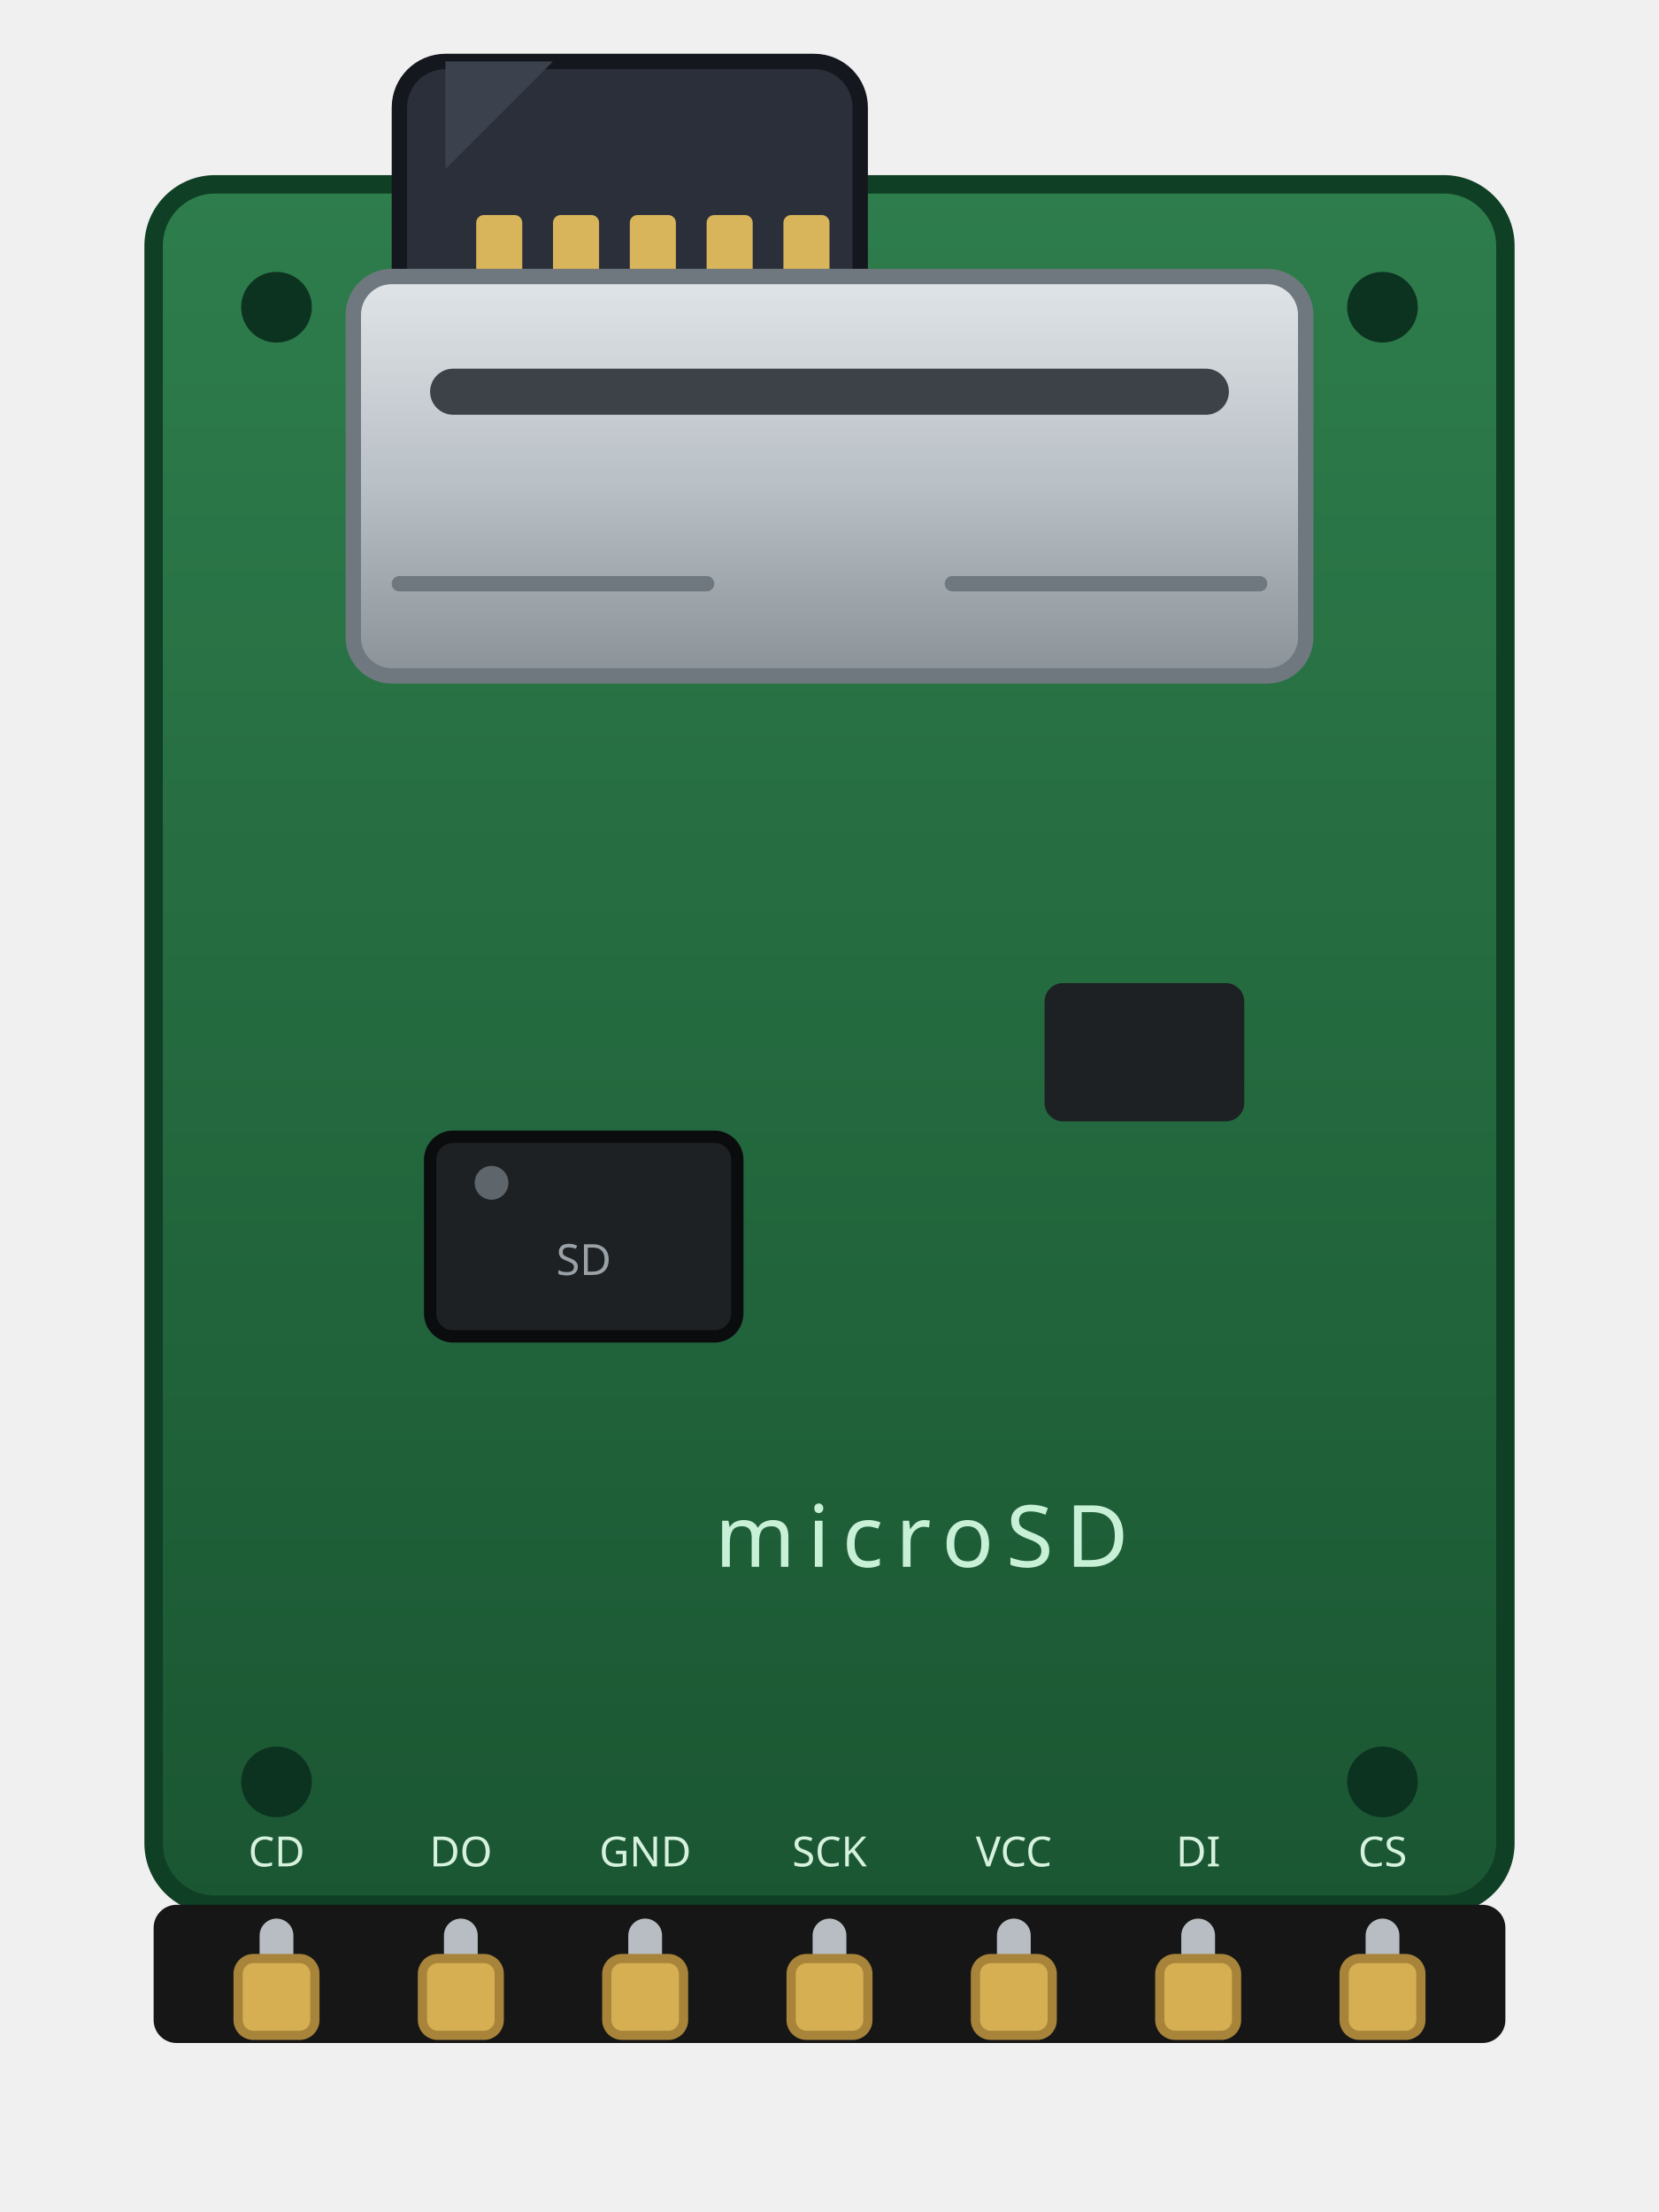
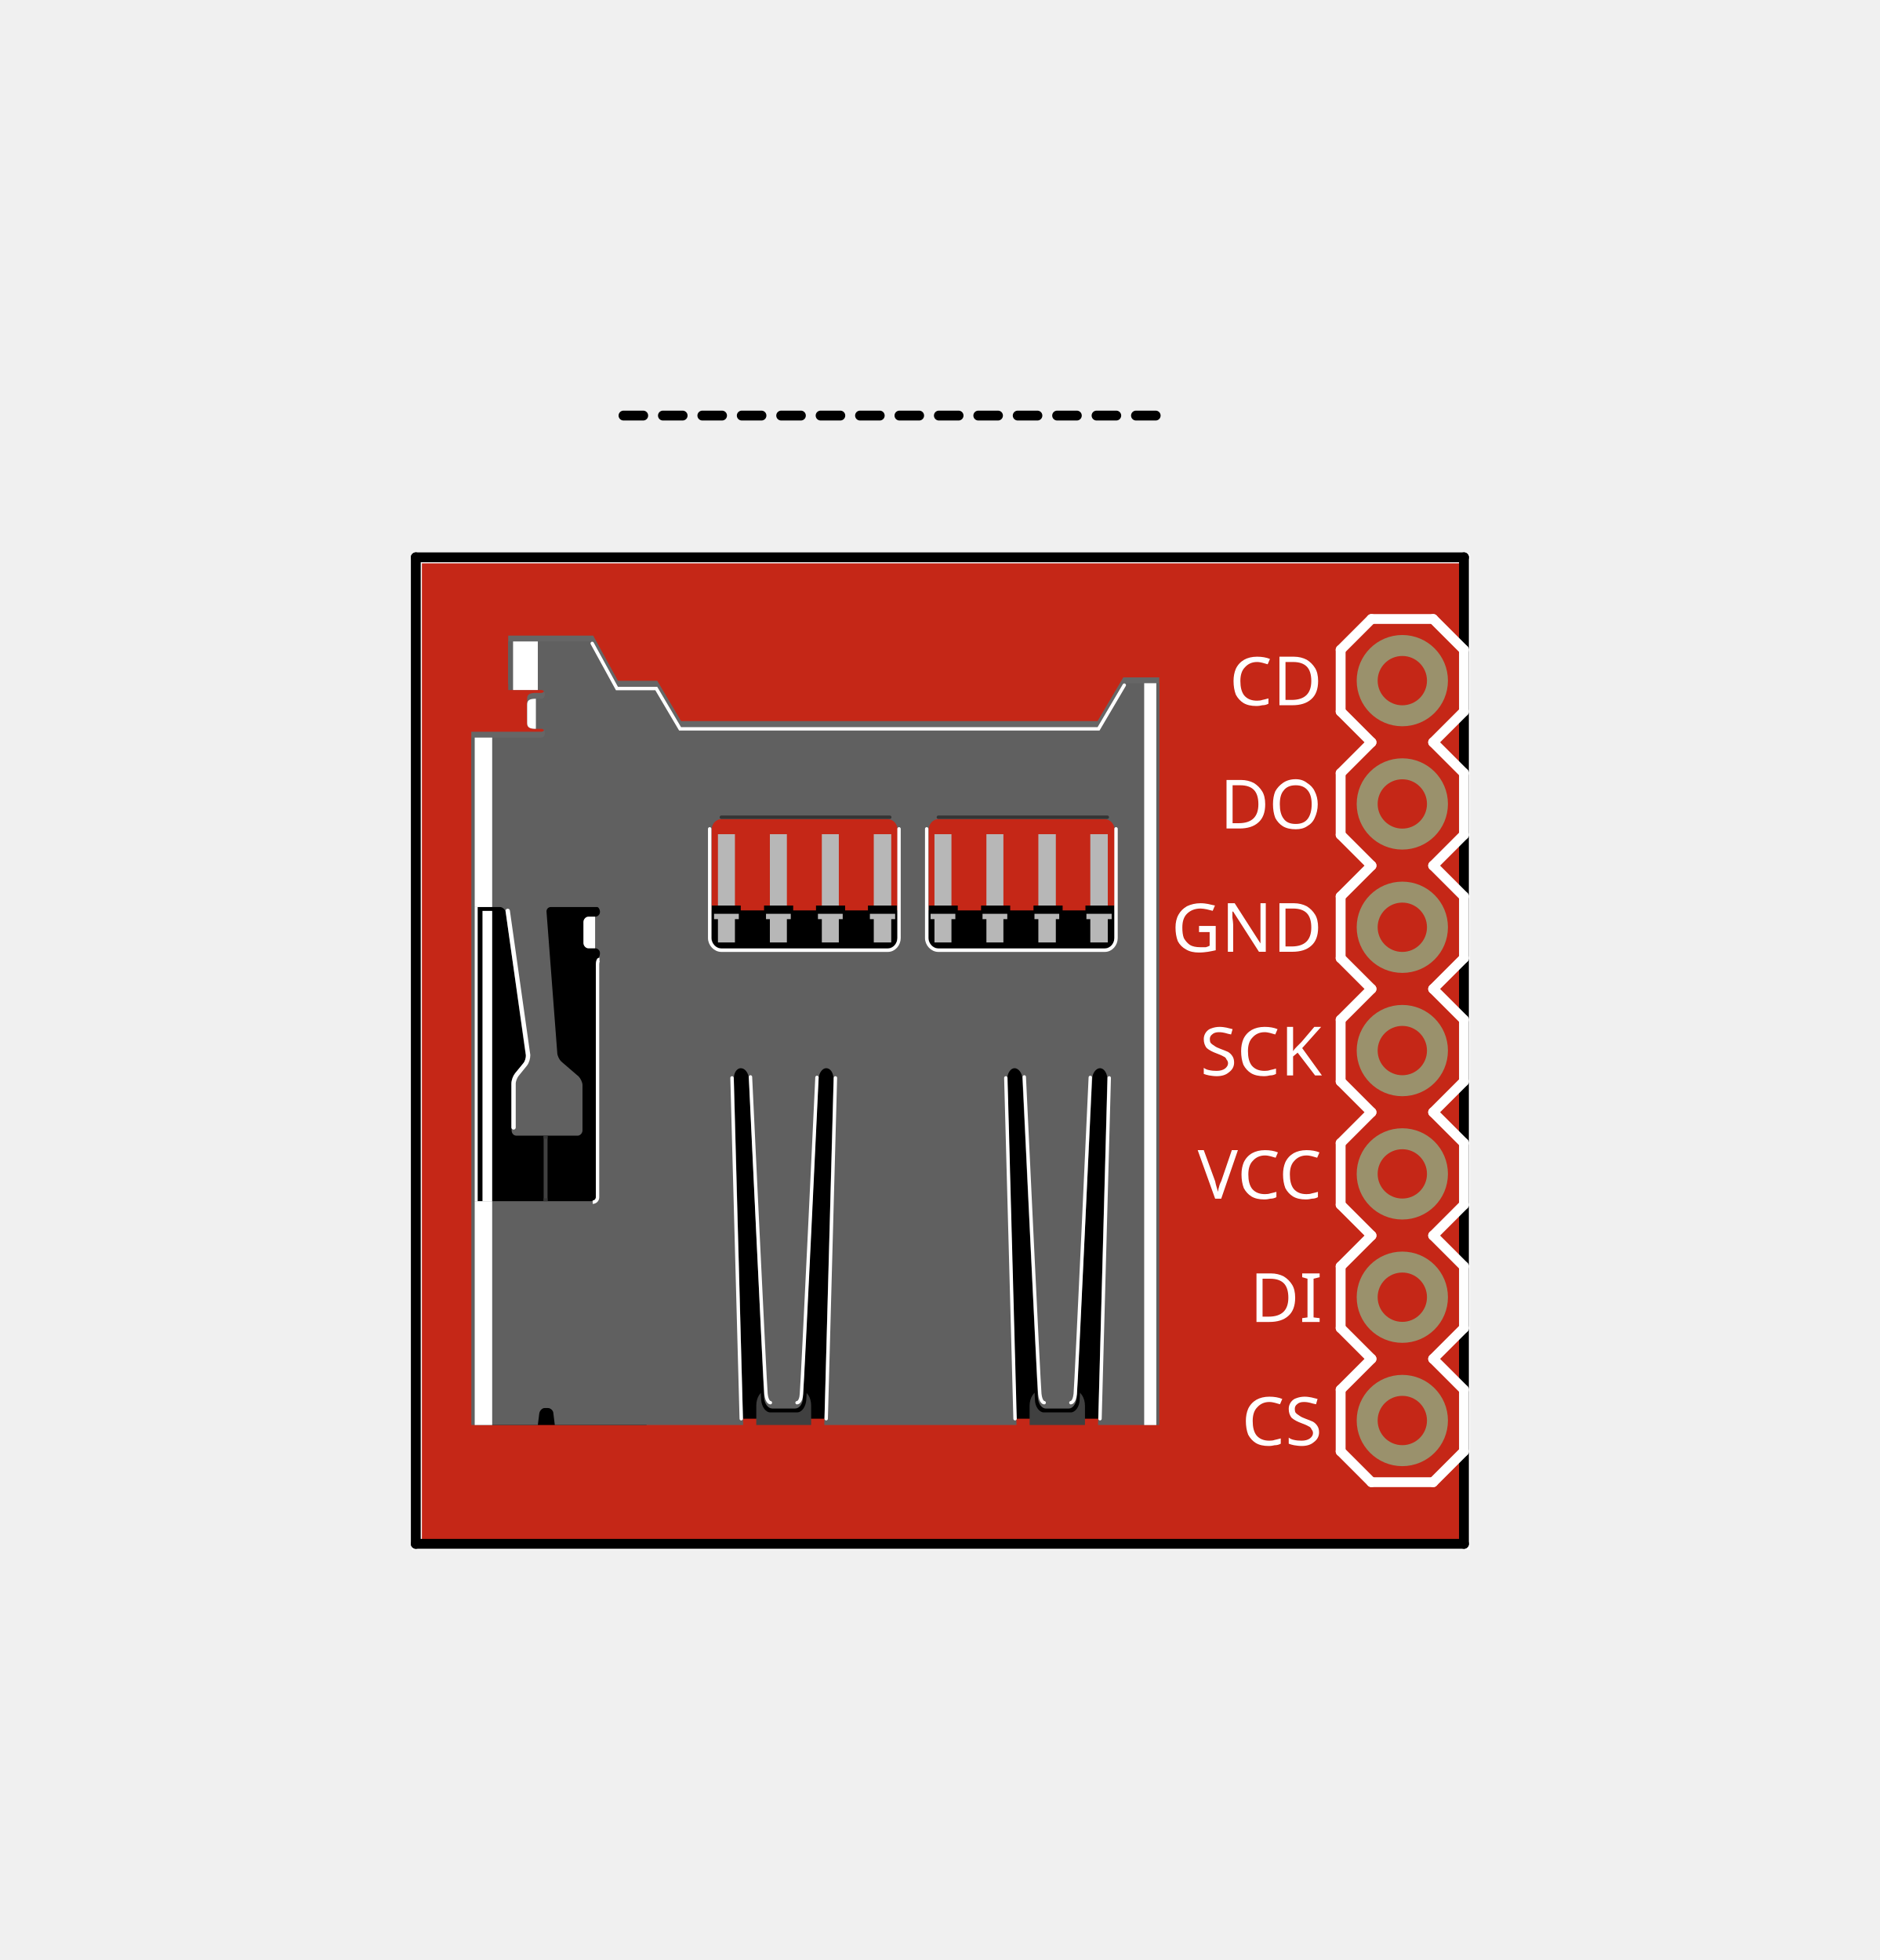
- <svg xmlns="http://www.w3.org/2000/svg" viewBox="-54 -72 108 144">
-   <defs>
-     <linearGradient id="pcb" x1="0" y1="-60" x2="0" y2="52" gradientUnits="userSpaceOnUse">
-       <stop offset="0" stop-color="#2e7d4c" />
-       <stop offset="1" stop-color="#1a5632" />
-     </linearGradient>
-     <linearGradient id="holder" x1="0" y1="-56" x2="0" y2="-28" gradientUnits="userSpaceOnUse">
-       <stop offset="0" stop-color="#e6eaed" />
-       <stop offset="0.55" stop-color="#b9c0c6" />
-       <stop offset="1" stop-color="#8a9298" />
-     </linearGradient>
-   </defs>
-   <g stroke-linecap="round">
-     <rect x="-44" y="-60" width="88" height="112" rx="4" fill="url(#pcb)" stroke="#0f3f24" stroke-width="1.2" />
-     <circle cx="-36" cy="-52" r="2.3" fill="#0c3220" />
-     <circle cx="36" cy="-52" r="2.3" fill="#0c3220" />
-     <circle cx="-36" cy="44" r="2.3" fill="#0c3220" />
-     <circle cx="36" cy="44" r="2.3" fill="#0c3220" />
-     <path d="M-25 -68 h24 a3 3 0 0 1 3 3 v20 h-30 v-20 a3 3 0 0 1 3 -3 z" fill="#2a2f3a" stroke="#14171d" stroke-width="1" />
-     <path d="M-25 -68 h7 l-7 7 z" fill="#3c424d" />
-     <g fill="#d8b45a">
-       <rect x="-23" y="-58" width="3" height="9" rx="0.5" />
-       <rect x="-18" y="-58" width="3" height="9" rx="0.5" />
-       <rect x="-13" y="-58" width="3" height="9" rx="0.5" />
-       <rect x="-8" y="-58" width="3" height="9" rx="0.5" />
-       <rect x="-3" y="-58" width="3" height="9" rx="0.5" />
+ <svg xmlns="http://www.w3.org/2000/svg" viewBox="-13.72 -14.3 27.44 28.61">
+   <g transform="translate(-7.7223 -8.3037) scale(0.2)">
+     <defs id="defs2940" />
+     <g transform="matrix(0.9524603,0,0,0.9746615,-122.5232,-68.90959)">
+       <g id="breadboard" gorn="0.2.0">
+         <rect id="connector7" style="fill:none" width="6.825" height="6.654" x="201.189" y="143.074" gorn="0.2.0.0" />
+         <rect id="connector6" style="fill:none" width="6.825" height="6.654" x="201.15" y="133.696" gorn="0.2.0.1" />
+         <rect id="connector5" style="fill:none" width="6.825" height="6.654" x="201.189" y="124.443" gorn="0.2.0.2" />
+         <rect id="connector4" style="fill:none" width="6.825" height="6.654" x="201.283" y="115.147" gorn="0.2.0.3" />
+         <rect id="connector3" style="fill:none" width="6.825" height="6.654" x="201.167" y="105.997" gorn="0.2.0.4" />
+         <rect id="connector2" style="fill:none" width="6.825" height="6.654" x="201.157" y="96.656" gorn="0.2.0.5" />
+         <rect id="connector1" style="fill:none" width="6.825" height="6.654" x="201.115" y="87.489" gorn="0.2.0.6" />
+       </g>
    </g>
-     <rect x="-31" y="-54" width="62" height="26" rx="2.5" fill="url(#holder)" stroke="#6f787e" stroke-width="1" />
-     <rect x="-26" y="-48" width="52" height="3" rx="1.5" fill="#3c4247" />
-     <path d="M-28 -34 h20 M8 -34 h20" stroke="#6f787e" stroke-width="1" />
-     <rect x="14" y="-8" width="13" height="9" rx="1.2" fill="#1d2124" />
-     <rect x="-26" y="2" width="20" height="13" rx="1.5" fill="#1d2124" stroke="#0a0c0d" stroke-width="0.8" />
-     <circle cx="-22" cy="5" r="1.1" fill="#5e666b" />
-     <text x="-16" y="11" font-family="ui-sans-serif, system-ui, sans-serif" font-size="2.8" fill="#9aa2a7" text-anchor="middle">SD</text>
-     <text x="6" y="30" font-family="ui-sans-serif, system-ui, sans-serif" font-size="5.6" letter-spacing="0.8" fill="#c8f0d6" text-anchor="middle">microSD</text>
-     <rect x="-44" y="52" width="88" height="9" rx="1.5" fill="#161616" />
-     <g stroke="#b7bdc2" stroke-width="2.2">
-       <line x1="-36" y1="54" x2="-36" y2="58" />
-       <line x1="-24" y1="54" x2="-24" y2="58" />
-       <line x1="-12" y1="54" x2="-12" y2="58" />
-       <line x1="0" y1="54" x2="0" y2="58" />
-       <line x1="12" y1="54" x2="12" y2="58" />
-       <line x1="24" y1="54" x2="24" y2="58" />
-       <line x1="36" y1="54" x2="36" y2="58" />
-     </g>
-     <g fill="#d5af52" stroke="#a8843a" stroke-width="0.6">
-       <rect x="-38.5" y="55.5" width="5" height="5" rx="1" />
-       <rect x="-26.5" y="55.5" width="5" height="5" rx="1" />
-       <rect x="-14.5" y="55.5" width="5" height="5" rx="1" />
-       <rect x="-2.5" y="55.5" width="5" height="5" rx="1" />
-       <rect x="9.5" y="55.5" width="5" height="5" rx="1" />
-       <rect x="21.5" y="55.5" width="5" height="5" rx="1" />
-       <rect x="33.5" y="55.5" width="5" height="5" rx="1" />
-     </g>
-     <g fill="#d6f2de" font-family="ui-sans-serif, system-ui, sans-serif" font-size="2.7" text-anchor="middle">
-       <text x="-36" y="49.5">CD</text>
-       <text x="-24" y="49.5">DO</text>
-       <text x="-12" y="49.5">GND</text>
-       <text x="0" y="49.5">SCK</text>
-       <text x="12" y="49.5">VCC</text>
-       <text x="24" y="49.5">DI</text>
-       <text x="36" y="49.5">CS</text>
+     <g transform="matrix(3.543307,0,0,3.543307,0.3600009,82.6951)">
+       <g id="Stuff" gorn="0.3.0">
+         <g transform="translate(0,-3.9804898e-6)">
+           <g id="surface0" gorn="0.3.0.0.0">
+             <rect id="Red Background" style="fill:#c52717;fill-opacity:1;stroke:#ffffff;stroke-width:0.203;stroke-miterlimit:4;stroke-opacity:1;stroke-dasharray:none;stroke-dashoffset:0" width="21.59" height="20.32" x="0.024" y="-20.298" gorn="0.3.0.0.0.0" />
+             <text id="CS" style="font-size:1.397px;text-anchor:end;fill:#ffffff;font-family:DroidSans" x="18.669" y="-2.032" gorn="0.3.0.0.0.1">CS</text>
+             <text id="DO" style="font-size:1.397px;text-anchor:end;fill:#ffffff;font-family:DroidSans" x="18.669" y="-14.732" gorn="0.3.0.0.0.2">DO</text>
+             <text id="GND" style="font-size:1.397px;text-anchor:end;fill:#ffffff;font-family:DroidSans" x="18.669" y="-12.192" gorn="0.3.0.0.0.3">GND</text>
+             <text id="VCC" style="font-size:1.397px;text-anchor:end;fill:#ffffff;font-family:DroidSans" x="18.669" y="-7.112" gorn="0.3.0.0.0.4">VCC</text>
+             <text id="SCK" style="font-size:1.397px;text-anchor:end;fill:#ffffff;font-family:DroidSans" x="18.669" y="-9.652" gorn="0.3.0.0.0.5">SCK</text>
+             <text id="DI" style="font-size:1.397px;text-anchor:end;fill:#ffffff;font-family:DroidSans" x="18.669" y="-4.572" gorn="0.3.0.0.0.6">DI</text>
+             <text id="CD" style="font-size:1.397px;text-anchor:end;fill:#ffffff;font-family:DroidSans" x="18.669" y="-17.272" gorn="0.3.0.0.0.7">CD</text>
+             <line id="line101" style="fill:none;stroke:#000000;stroke-width:0.203;stroke-linecap:round" y1="0" y2="0" x1="0" x2="21.59" class="l20" gorn="0.3.0.0.0.8" />
+             <line id="line103" style="fill:none;stroke:#000000;stroke-width:0.203;stroke-linecap:round" y1="0" y2="-20.32" x1="21.59" x2="21.59" class="l20" gorn="0.3.0.0.0.9" />
+             <line id="line105" style="fill:none;stroke:#000000;stroke-width:0.203;stroke-linecap:round" y1="-20.32" y2="-20.32" x1="21.59" x2="0" class="l20" gorn="0.3.0.0.0.10" />
+             <line id="line107" style="fill:none;stroke:#000000;stroke-width:0.203;stroke-linecap:round" y1="-20.32" y2="0" x1="0" x2="0" class="l20" gorn="0.3.0.0.0.11" />
+             <g id="White outline of gold pins" style="fill:#ffffff" gorn="0.3.0.0.0.12">
+               <line id="line127" style="fill:#ffffff;stroke:#ffffff;stroke-width:0.203;stroke-linecap:round;stroke-opacity:1" y1="-17.145" y2="-18.415" x1="19.05" x2="19.05" class="l21" gorn="0.3.0.0.0.12.1" />
+               <line id="line129" style="fill:#ffffff;stroke:#ffffff;stroke-width:0.203;stroke-linecap:round;stroke-opacity:1" y1="-18.415" y2="-19.05" x1="19.05" x2="19.685" class="l21" gorn="0.3.0.0.0.12.2" />
+               <line id="line131" style="fill:#ffffff;stroke:#ffffff;stroke-width:0.203;stroke-linecap:round;stroke-opacity:1" y1="-19.05" y2="-18.415" x1="20.955" x2="21.59" class="l21" gorn="0.3.0.0.0.12.3" />
+               <line id="line133" style="fill:#ffffff;stroke:#ffffff;stroke-width:0.203;stroke-linecap:round;stroke-opacity:1" y1="-13.97" y2="-14.605" x1="19.685" x2="19.05" class="l21" gorn="0.3.0.0.0.12.4" />
+               <line id="line135" style="fill:#ffffff;stroke:#ffffff;stroke-width:0.203;stroke-linecap:round;stroke-opacity:1" y1="-14.605" y2="-15.875" x1="19.05" x2="19.05" class="l21" gorn="0.3.0.0.0.12.5" />
+               <line id="line137" style="fill:#ffffff;stroke:#ffffff;stroke-width:0.203;stroke-linecap:round;stroke-opacity:1" y1="-15.875" y2="-16.51" x1="19.05" x2="19.685" class="l21" gorn="0.3.0.0.0.12.6" />
+               <line id="line139" style="fill:#ffffff;stroke:#ffffff;stroke-width:0.203;stroke-linecap:round;stroke-opacity:1" y1="-16.51" y2="-15.875" x1="20.955" x2="21.59" class="l21" gorn="0.3.0.0.0.12.7" />
+               <line id="line141" style="fill:#ffffff;stroke:#ffffff;stroke-width:0.203;stroke-linecap:round;stroke-opacity:1" y1="-15.875" y2="-14.605" x1="21.59" x2="21.59" class="l21" gorn="0.3.0.0.0.12.8" />
+               <line id="line143" style="fill:#ffffff;stroke:#ffffff;stroke-width:0.203;stroke-linecap:round;stroke-opacity:1" y1="-14.605" y2="-13.97" x1="21.59" x2="20.955" class="l21" gorn="0.3.0.0.0.12.9" />
+               <line id="line145" style="fill:#ffffff;stroke:#ffffff;stroke-width:0.203;stroke-linecap:round;stroke-opacity:1" y1="-17.145" y2="-16.51" x1="19.05" x2="19.685" class="l21" gorn="0.3.0.0.0.12.10" />
+               <line id="line147" style="fill:#ffffff;stroke:#ffffff;stroke-width:0.203;stroke-linecap:round;stroke-opacity:1" y1="-16.51" y2="-17.145" x1="20.955" x2="21.59" class="l21" gorn="0.3.0.0.0.12.11" />
+               <line id="line149" style="fill:#ffffff;stroke:#ffffff;stroke-width:0.203;stroke-linecap:round;stroke-opacity:1" y1="-18.415" y2="-17.145" x1="21.59" x2="21.59" class="l21" gorn="0.3.0.0.0.12.12" />
+               <line id="line151" style="fill:#ffffff;stroke:#ffffff;stroke-width:0.203;stroke-linecap:round;stroke-opacity:1" y1="-9.525" y2="-10.795" x1="19.05" x2="19.05" class="l21" gorn="0.3.0.0.0.12.13" />
+               <line id="line153" style="fill:#ffffff;stroke:#ffffff;stroke-width:0.203;stroke-linecap:round;stroke-opacity:1" y1="-10.795" y2="-11.43" x1="19.05" x2="19.685" class="l21" gorn="0.3.0.0.0.12.14" />
+               <line id="line155" style="fill:#ffffff;stroke:#ffffff;stroke-width:0.203;stroke-linecap:round;stroke-opacity:1" y1="-11.43" y2="-10.795" x1="20.955" x2="21.59" class="l21" gorn="0.3.0.0.0.12.15" />
+               <line id="line157" style="fill:#ffffff;stroke:#ffffff;stroke-width:0.203;stroke-linecap:round;stroke-opacity:1" y1="-11.43" y2="-12.065" x1="19.685" x2="19.05" class="l21" gorn="0.3.0.0.0.12.16" />
+               <line id="line159" style="fill:#ffffff;stroke:#ffffff;stroke-width:0.203;stroke-linecap:round;stroke-opacity:1" y1="-12.065" y2="-13.335" x1="19.05" x2="19.05" class="l21" gorn="0.3.0.0.0.12.17" />
+               <line id="line161" style="fill:#ffffff;stroke:#ffffff;stroke-width:0.203;stroke-linecap:round;stroke-opacity:1" y1="-13.335" y2="-13.97" x1="19.05" x2="19.685" class="l21" gorn="0.3.0.0.0.12.18" />
+               <line id="line163" style="fill:#ffffff;stroke:#ffffff;stroke-width:0.203;stroke-linecap:round;stroke-opacity:1" y1="-13.97" y2="-13.335" x1="20.955" x2="21.59" class="l21" gorn="0.3.0.0.0.12.19" />
+               <line id="line165" style="fill:#ffffff;stroke:#ffffff;stroke-width:0.203;stroke-linecap:round;stroke-opacity:1" y1="-13.335" y2="-12.065" x1="21.59" x2="21.59" class="l21" gorn="0.3.0.0.0.12.20" />
+               <line id="line167" style="fill:#ffffff;stroke:#ffffff;stroke-width:0.203;stroke-linecap:round;stroke-opacity:1" y1="-12.065" y2="-11.43" x1="21.59" x2="20.955" class="l21" gorn="0.3.0.0.0.12.21" />
+               <line id="line169" style="fill:#ffffff;stroke:#ffffff;stroke-width:0.203;stroke-linecap:round;stroke-opacity:1" y1="-6.35" y2="-6.985" x1="19.685" x2="19.05" class="l21" gorn="0.3.0.0.0.12.22" />
+               <line id="line171" style="fill:#ffffff;stroke:#ffffff;stroke-width:0.203;stroke-linecap:round;stroke-opacity:1" y1="-6.985" y2="-8.255" x1="19.05" x2="19.05" class="l21" gorn="0.3.0.0.0.12.23" />
+               <line id="line173" style="fill:#ffffff;stroke:#ffffff;stroke-width:0.203;stroke-linecap:round;stroke-opacity:1" y1="-8.255" y2="-8.89" x1="19.05" x2="19.685" class="l21" gorn="0.3.0.0.0.12.24" />
+               <line id="line175" style="fill:#ffffff;stroke:#ffffff;stroke-width:0.203;stroke-linecap:round;stroke-opacity:1" y1="-8.89" y2="-8.255" x1="20.955" x2="21.59" class="l21" gorn="0.3.0.0.0.12.25" />
+               <line id="line177" style="fill:#ffffff;stroke:#ffffff;stroke-width:0.203;stroke-linecap:round;stroke-opacity:1" y1="-8.255" y2="-6.985" x1="21.59" x2="21.59" class="l21" gorn="0.3.0.0.0.12.26" />
+               <line id="line179" style="fill:#ffffff;stroke:#ffffff;stroke-width:0.203;stroke-linecap:round;stroke-opacity:1" y1="-6.985" y2="-6.35" x1="21.59" x2="20.955" class="l21" gorn="0.3.0.0.0.12.27" />
+               <line id="line181" style="fill:#ffffff;stroke:#ffffff;stroke-width:0.203;stroke-linecap:round;stroke-opacity:1" y1="-9.525" y2="-8.89" x1="19.05" x2="19.685" class="l21" gorn="0.3.0.0.0.12.28" />
+               <line id="line183" style="fill:#ffffff;stroke:#ffffff;stroke-width:0.203;stroke-linecap:round;stroke-opacity:1" y1="-8.89" y2="-9.525" x1="20.955" x2="21.59" class="l21" gorn="0.3.0.0.0.12.29" />
+               <line id="line185" style="fill:#ffffff;stroke:#ffffff;stroke-width:0.203;stroke-linecap:round;stroke-opacity:1" y1="-10.795" y2="-9.525" x1="21.59" x2="21.59" class="l21" gorn="0.3.0.0.0.12.30" />
+               <line id="line187" style="fill:#ffffff;stroke:#ffffff;stroke-width:0.203;stroke-linecap:round;stroke-opacity:1" y1="-1.905" y2="-3.175" x1="19.05" x2="19.05" class="l21" gorn="0.3.0.0.0.12.31" />
+               <line id="line189" style="fill:#ffffff;stroke:#ffffff;stroke-width:0.203;stroke-linecap:round;stroke-opacity:1" y1="-3.175" y2="-3.81" x1="19.05" x2="19.685" class="l21" gorn="0.3.0.0.0.12.32" />
+               <line id="line191" style="fill:#ffffff;stroke:#ffffff;stroke-width:0.203;stroke-linecap:round;stroke-opacity:1" y1="-3.81" y2="-3.175" x1="20.955" x2="21.59" class="l21" gorn="0.3.0.0.0.12.33" />
+               <line id="line193" style="fill:#ffffff;stroke:#ffffff;stroke-width:0.203;stroke-linecap:round;stroke-opacity:1" y1="-3.81" y2="-4.445" x1="19.685" x2="19.05" class="l21" gorn="0.3.0.0.0.12.34" />
+               <line id="line195" style="fill:#ffffff;stroke:#ffffff;stroke-width:0.203;stroke-linecap:round;stroke-opacity:1" y1="-4.445" y2="-5.715" x1="19.05" x2="19.05" class="l21" gorn="0.3.0.0.0.12.35" />
+               <line id="line197" style="fill:#ffffff;stroke:#ffffff;stroke-width:0.203;stroke-linecap:round;stroke-opacity:1" y1="-5.715" y2="-6.35" x1="19.05" x2="19.685" class="l21" gorn="0.3.0.0.0.12.36" />
+               <line id="line199" style="fill:#ffffff;stroke:#ffffff;stroke-width:0.203;stroke-linecap:round;stroke-opacity:1" y1="-6.35" y2="-5.715" x1="20.955" x2="21.59" class="l21" gorn="0.3.0.0.0.12.37" />
+               <line id="line201" style="fill:#ffffff;stroke:#ffffff;stroke-width:0.203;stroke-linecap:round;stroke-opacity:1" y1="-5.715" y2="-4.445" x1="21.59" x2="21.59" class="l21" gorn="0.3.0.0.0.12.38" />
+               <line id="line203" style="fill:#ffffff;stroke:#ffffff;stroke-width:0.203;stroke-linecap:round;stroke-opacity:1" y1="-4.445" y2="-3.81" x1="21.59" x2="20.955" class="l21" gorn="0.3.0.0.0.12.39" />
+               <line id="line205" style="fill:#ffffff;stroke:#ffffff;stroke-width:0.203;stroke-linecap:round;stroke-opacity:1" y1="-1.27" y2="-1.27" x1="19.685" x2="20.955" class="l21" gorn="0.3.0.0.0.12.40" />
+               <line id="line207" style="fill:#ffffff;stroke:#ffffff;stroke-width:0.203;stroke-linecap:round;stroke-opacity:1" y1="-1.905" y2="-1.27" x1="19.05" x2="19.685" class="l21" gorn="0.3.0.0.0.12.41" />
+               <line id="line209" style="fill:#ffffff;stroke:#ffffff;stroke-width:0.203;stroke-linecap:round;stroke-opacity:1" y1="-1.27" y2="-1.905" x1="20.955" x2="21.59" class="l21" gorn="0.3.0.0.0.12.42" />
+               <line id="line211" style="fill:#ffffff;stroke:#ffffff;stroke-width:0.203;stroke-linecap:round;stroke-opacity:1" y1="-3.175" y2="-1.905" x1="21.59" x2="21.59" class="l21" gorn="0.3.0.0.0.12.43" />
+               <line id="line213" style="fill:#ffffff;stroke:#ffffff;stroke-width:0.203;stroke-linecap:round;stroke-opacity:1" y1="-19.05" y2="-19.05" x1="19.685" x2="20.955" class="l21" gorn="0.3.0.0.0.12.44" />
+             </g>
+           </g>
+         </g>
+         <g transform="translate(23.71126,67.56969)">
+           <g id="MicroSD Metal Slot" gorn="0.3.0.1.0">
+             <path id="path5519" style="fill:#000000;fill-opacity:1;fill-rule:nonzero;stroke:none" d="m -22.468,-81.167 3.51,0 0,11.15 -3.51,0 z" gorn="0.3.0.1.0.0" />
+             <path id="path5521" style="fill:#000000;fill-opacity:1;fill-rule:nonzero;stroke:none" d="m -17.658,-78.087 8.54,0 0,7.94 -8.54,0 z" gorn="0.3.0.1.0.1" />
+             <path id="path5523" style="fill:#404040;fill-opacity:1;fill-rule:nonzero;stroke:none" d="m -16.698,-70.017 0,-0.4 c 0,-0.16 0.08,-0.3 0.19,-0.3 l 0.75,0 c 0.11,0 0.19,0.14 0.19,0.3 l 0,0.4" gorn="0.3.0.1.0.2" />
+             <path id="path5525" style="fill:#000000;fill-opacity:1;fill-rule:nonzero;stroke:none" d="m -15.628,-71.317 -0.04,0.78 c -0.01,0.14 -0.09,0.26 -0.19,0.26 l -0.55,0 c -0.1,0 -0.18,-0.12 -0.19,-0.26 l -0.04,-0.83" gorn="0.3.0.1.0.3" />
+             <path id="path5527" style="fill:#404040;fill-opacity:1;fill-rule:nonzero;stroke:none" d="m -11.068,-70.017 0,-0.4 c 0,-0.16 0.09,-0.3 0.19,-0.3 l 0.76,0 c 0.1,0 0.19,0.14 0.19,0.3 l 0,0.4" gorn="0.3.0.1.0.4" />
+             <path id="path5529" style="fill:#000000;fill-opacity:1;fill-rule:nonzero;stroke:none" d="m -9.998,-71.317 -0.04,0.78 c 0,0.14 -0.09,0.26 -0.18,0.26 l -0.56,0 c -0.09,0 -0.18,-0.12 -0.18,-0.26 l -0.04,-0.83" gorn="0.3.0.1.0.5" />
+             <path id="path5531" style="fill:#404040;fill-opacity:1;fill-rule:nonzero;stroke:none" d="m -18.008,-80.427 8.89,0 0,1.35 -8.89,0 z" gorn="0.3.0.1.0.6" />
+             <path id="path5533" style="fill:#b7b7b7;fill-opacity:1;fill-rule:nonzero;stroke:none" d="m -14.278,-82.187 0.36,0 0,1.66 -0.36,0 z" gorn="0.3.0.1.0.7" />
+             <path id="path5535" style="fill:#b7b7b7;fill-opacity:1;fill-rule:nonzero;stroke:none" d="m -15.348,-82.187 0.35,0 0,1.66 -0.35,0 z" gorn="0.3.0.1.0.8" />
+             <path id="path5537" style="fill:#b7b7b7;fill-opacity:1;fill-rule:nonzero;stroke:none" d="m -16.418,-82.187 0.35,0 0,1.66 -0.35,0 z" gorn="0.3.0.1.0.9" />
+             <path id="path5539" style="fill:#b7b7b7;fill-opacity:1;fill-rule:nonzero;stroke:none" d="m -17.488,-82.187 0.35,0 0,1.66 -0.35,0 z" gorn="0.3.0.1.0.10" />
+             <path id="path5541" style="fill:#b7b7b7;fill-opacity:1;fill-rule:nonzero;stroke:none" d="m -9.818,-82.187 0.36,0 0,1.66 -0.36,0 z" gorn="0.3.0.1.0.11" />
+             <path id="path5543" style="fill:#b7b7b7;fill-opacity:1;fill-rule:nonzero;stroke:none" d="m -10.888,-82.187 0.36,0 0,1.66 -0.36,0 z" gorn="0.3.0.1.0.12" />
+             <path id="path5545" style="fill:#b7b7b7;fill-opacity:1;fill-rule:nonzero;stroke:none" d="m -11.958,-82.187 0.35,0 0,1.66 -0.35,0 z" gorn="0.3.0.1.0.13" />
+             <path id="path5547" style="fill:#b7b7b7;fill-opacity:1;fill-rule:nonzero;stroke:none" d="m -13.028,-82.187 0.35,0 0,1.66 -0.35,0 z" gorn="0.3.0.1.0.14" />
+             <path id="path5549" style="fill:#000000;fill-opacity:1;fill-rule:nonzero;stroke:none" d="m -17.618,-80.717 0,0.1 -0.1,0 0,0.9 4.05,0 0,-0.9 -0.13,0 0,-0.1 -0.6,0 0,0.1 -0.47,0 0,-0.1 -0.6,0 0,0.1 -0.47,0 0,-0.1 -0.6,0 0,0.1 -0.48,0 0,-0.1 z" gorn="0.3.0.1.0.15" />
+             <path id="path5551" style="fill:#000000;fill-opacity:1;fill-rule:nonzero;stroke:none" d="m -13.148,-80.717 0,0.1 -0.09,0 0,0.9 4.05,0 0,-0.9 -0.13,0 0,-0.1 -0.6,0 0,0.1 -0.47,0 0,-0.1 -0.6,0 0,0.1 -0.48,0 0,-0.1 -0.6,0 0,0.1 -0.48,0 0,-0.1 z" gorn="0.3.0.1.0.16" />
+             <path id="path5553" style="fill:#b7b7b7;fill-opacity:1;fill-rule:nonzero;stroke:none" d="m -17.568,-80.547 0.51,0 0,0.11 -0.51,0 z" gorn="0.3.0.1.0.17" />
+             <path id="path5555" style="fill:#b7b7b7;fill-opacity:1;fill-rule:nonzero;stroke:none" d="m -16.498,-80.547 0.51,0 0,0.11 -0.51,0 z" gorn="0.3.0.1.0.18" />
+             <path id="path5557" style="fill:#b7b7b7;fill-opacity:1;fill-rule:nonzero;stroke:none" d="m -15.428,-80.547 0.51,0 0,0.11 -0.51,0 z" gorn="0.3.0.1.0.19" />
+             <path id="path5559" style="fill:#b7b7b7;fill-opacity:1;fill-rule:nonzero;stroke:none" d="m -14.358,-80.547 0.52,0 0,0.11 -0.52,0 z" gorn="0.3.0.1.0.20" />
+             <path id="path5561" style="fill:#b7b7b7;fill-opacity:1;fill-rule:nonzero;stroke:none" d="m -14.278,-80.497 0.36,0 0,0.77 -0.36,0 z" gorn="0.3.0.1.0.21" />
+             <path id="path5563" style="fill:#b7b7b7;fill-opacity:1;fill-rule:nonzero;stroke:none" d="m -15.348,-80.497 0.35,0 0,0.77 -0.35,0 z" gorn="0.3.0.1.0.22" />
+             <path id="path5565" style="fill:#b7b7b7;fill-opacity:1;fill-rule:nonzero;stroke:none" d="m -16.418,-80.497 0.35,0 0,0.77 -0.35,0 z" gorn="0.3.0.1.0.23" />
+             <path id="path5567" style="fill:#b7b7b7;fill-opacity:1;fill-rule:nonzero;stroke:none" d="m -17.488,-80.497 0.35,0 0,0.77 -0.35,0 z" gorn="0.3.0.1.0.24" />
+             <path id="path5569" style="fill:#000000;fill-opacity:1;fill-rule:nonzero;stroke:none" d="m -17.748,-79.957 4.31,0 0,0.69 -4.31,0 z" gorn="0.3.0.1.0.25" />
+             <path id="path5571" style="fill:#b7b7b7;fill-opacity:1;fill-rule:nonzero;stroke:none" d="m -13.108,-80.547 0.51,0 0,0.11 -0.51,0 z" gorn="0.3.0.1.0.26" />
+             <path id="path5573" style="fill:#b7b7b7;fill-opacity:1;fill-rule:nonzero;stroke:none" d="m -12.038,-80.547 0.51,0 0,0.11 -0.51,0 z" gorn="0.3.0.1.0.27" />
+             <path id="path5575" style="fill:#b7b7b7;fill-opacity:1;fill-rule:nonzero;stroke:none" d="m -10.968,-80.547 0.51,0 0,0.11 -0.51,0 z" gorn="0.3.0.1.0.28" />
+             <path id="path5577" style="fill:#b7b7b7;fill-opacity:1;fill-rule:nonzero;stroke:none" d="m -9.898,-80.547 0.52,0 0,0.11 -0.52,0 z" gorn="0.3.0.1.0.29" />
+             <path id="path5579" style="fill:#b7b7b7;fill-opacity:1;fill-rule:nonzero;stroke:none" d="m -9.818,-80.497 0.36,0 0,0.77 -0.36,0 z" gorn="0.3.0.1.0.30" />
+             <path id="path5581" style="fill:#b7b7b7;fill-opacity:1;fill-rule:nonzero;stroke:none" d="m -10.888,-80.497 0.36,0 0,0.77 -0.36,0 z" gorn="0.3.0.1.0.31" />
+             <path id="path5583" style="fill:#b7b7b7;fill-opacity:1;fill-rule:nonzero;stroke:none" d="m -11.958,-80.497 0.35,0 0,0.77 -0.35,0 z" gorn="0.3.0.1.0.32" />
+             <path id="path5585" style="fill:#b7b7b7;fill-opacity:1;fill-rule:nonzero;stroke:none" d="m -13.028,-80.497 0.35,0 0,0.77 -0.35,0 z" gorn="0.3.0.1.0.33" />
+             <path id="path5587" style="fill:#000000;fill-opacity:1;fill-rule:nonzero;stroke:none" d="m -13.288,-79.957 4.31,0 0,0.69 -4.31,0 z" gorn="0.3.0.1.0.34" />
+             <path id="path5589" style="fill:#666666;fill-opacity:1;fill-rule:nonzero;stroke:none" d="m -9.138,-85.417 -0.53,0.9 -8.58,0 -0.49,-0.83 -0.81,0 -0.51,-0.93 -1.75,0 0,0.99 0.68,0 c 0.1,0 0.1,0.19 0,0.19 l -0.11,0 c -0.13,0 -0.18,0.03 -0.18,0.12 l 0,0.38 c 0,0.09 0.05,0.12 0.18,0.12 l 0.11,0 c 0.1,0 0.1,0.18 0,0.18 l -1.44,0 0,1.21 14.17,0 0,-2.33 -0.74,0 z" gorn="0.3.0.1.0.35" />
+             <path id="path5591" style="fill:#606060;fill-opacity:1;fill-rule:nonzero;stroke:none" d="m -9.138,-85.297 -0.53,0.9 -8.58,0 -0.49,-0.83 -0.81,0 -0.51,-0.93 -1.75,0 0,1 0.68,0 c 0.1,0 0.1,0.18 0,0.18 l -0.11,0 c -0.13,0 -0.18,0.03 -0.18,0.12 l 0,0.38 c 0,0.09 0.05,0.12 0.18,0.12 l 0.11,0 c 0.1,0 0.1,0.18 0,0.18 l -1.44,0 0,14.16 1.37,0 0.03,-0.24 c 0.01,-0.06 0.06,-0.11 0.11,-0.11 l 0.07,0 c 0.05,0 0.11,0.05 0.11,0.11 l 0.03,0.24 3.88,0 -0.19,-7.13 c -0.01,-0.12 0.06,-0.22 0.14,-0.22 0.09,0 0.16,0.1 0.17,0.22 l 0.31,6.57 c 0.01,0.12 0.08,0.22 0.17,0.22 l 0.47,0 c 0.09,0 0.16,-0.1 0.16,-0.22 l 0.32,-6.57 c 0.01,-0.12 0.08,-0.22 0.16,-0.22 0.09,0 0.15,0.1 0.15,0.22 l -0.19,7.13 3.96,0 -0.19,-7.13 c 0,-0.12 0.07,-0.22 0.15,-0.22 0.08,0 0.16,0.1 0.16,0.22 l 0.32,6.57 c 0.01,0.12 0.08,0.22 0.16,0.22 l 0.48,0 c 0.08,0 0.15,-0.1 0.16,-0.22 l 0.32,-6.57 c 0,-0.12 0.08,-0.22 0.16,-0.22 0.08,0 0.15,0.1 0.15,0.22 l -0.19,7.13 1.26,0 0,-15.28 -0.74,0 z m -11.02,5.46 0.14,0 c 0.05,0 0.1,0.04 0.1,0.1 0,0.05 -0.02,0.1 -0.04,0.1 -0.03,0 -0.04,0.05 -0.04,0.11 l 0,4.79 c 0,0.06 -0.05,0.11 -0.11,0.11 l -2.33,0 0,-6.06 0.46,0 c 0.05,0 0.11,0.05 0.12,0.11 l 0.41,2.95 c 0.01,0.06 -0.02,0.14 -0.06,0.18 l -0.16,0.18 c -0.04,0.05 -0.07,0.13 -0.07,0.19 l 0,0.99 c 0,0.06 0.04,0.11 0.1,0.11 l 1.26,0 c 0.05,0 0.1,-0.05 0.1,-0.11 l 0,-0.93 c 0,-0.06 -0.04,-0.14 -0.08,-0.18 l -0.36,-0.31 c -0.04,-0.04 -0.08,-0.12 -0.08,-0.18 l -0.22,-2.89 c -0.01,-0.06 0.03,-0.11 0.09,-0.11 l 0.95,0 c 0.03,0 0.06,0.05 0.06,0.1 0,0.06 -0.05,0.1 -0.1,0.1 l -0.14,0 c -0.05,0 -0.1,0.05 -0.1,0.11 l 0,0.43 c 0,0.06 0.05,0.11 0.1,0.11 z m 6.37,-0.22 c 0,0.12 -0.09,0.22 -0.21,0.22 l -3.42,0 c -0.11,0 -0.2,-0.1 -0.2,-0.22 l 0,-2.22 c 0,-0.12 0.09,-0.22 0.2,-0.22 l 3.42,0 c 0.12,0 0.21,0.1 0.21,0.22 l 0,2.22 z m 4.47,0 c 0,0.12 -0.09,0.22 -0.21,0.22 l -3.42,0 c -0.11,0 -0.2,-0.1 -0.2,-0.22 l 0,-2.22 c 0,-0.12 0.09,-0.22 0.2,-0.22 l 3.42,0 c 0.12,0 0.21,0.1 0.21,0.22 l 0,2.22 z" gorn="0.3.0.1.0.36" />
+             <path id="path5593" style="fill:#ffffff;fill-opacity:1;fill-rule:nonzero;stroke:none" d="m -22.498,-84.177 0.36,0 0,3.49 -0.36,0 z" gorn="0.3.0.1.0.37" />
+             <path id="path5595" style="fill:#ffffff;fill-opacity:1;fill-rule:nonzero;stroke:none" d="m -21.708,-86.157 0.51,0 0,1 -0.51,0 z" gorn="0.3.0.1.0.38" />
+             <path id="path5597" style="fill:#ffffff;fill-opacity:1;fill-rule:nonzero;stroke:none" d="m -22.498,-74.627 0.36,0 0,4.61 -0.36,0 z" gorn="0.3.0.1.0.39" />
+             <path id="path5599" style="fill:#ffffff;fill-opacity:1;fill-rule:nonzero;stroke:none" d="m -8.708,-85.297 0.25,0 0,15.28 -0.25,0 z" gorn="0.3.0.1.0.40" />
+             <path id="path5601" style="fill:none;stroke:#ffffff;stroke-width:0.09;stroke-linecap:round;stroke-linejoin:round;stroke-opacity:1;stroke-dasharray:none" d="m -21.818,-80.607 0.42,2.97 c 0,0.06 -0.02,0.14 -0.06,0.19 l -0.17,0.21 c -0.04,0.05 -0.07,0.13 -0.07,0.19 l 0,0.9" gorn="0.3.0.1.0.41" />
+             <path id="path5603" style="fill:#ffffff;fill-opacity:1;fill-rule:nonzero;stroke:none" d="m -22.498,-80.687 0.06,0 0,6.06 -0.06,0 z" gorn="0.3.0.1.0.42" />
+             <path id="path5605" style="fill:none;stroke:#ffffff;stroke-width:0.07;stroke-linecap:round;stroke-linejoin:miter;stroke-miterlimit:4;stroke-opacity:1;stroke-dasharray:none" d="m -15.448,-77.177 c 0,0 -0.3,6.34 -0.32,6.52 -0.01,0.18 -0.09,0.18 -0.09,0.18" gorn="0.3.0.1.0.43" />
+             <path id="path5607" style="fill:none;stroke:#ffffff;stroke-width:0.07;stroke-linecap:round;stroke-linejoin:miter;stroke-miterlimit:4;stroke-opacity:1;stroke-dasharray:none" d="m -16.818,-77.187 c 0,0 0.3,6.35 0.32,6.53 0.02,0.18 0.09,0.18 0.09,0.18" gorn="0.3.0.1.0.44" />
+             <path id="path5609" style="fill:none;stroke:#ffffff;stroke-width:0.07;stroke-linecap:round;stroke-linejoin:miter;stroke-miterlimit:4;stroke-opacity:1;stroke-dasharray:none" d="m -9.818,-77.177 c 0,0 -0.29,6.34 -0.31,6.52 -0.02,0.18 -0.09,0.18 -0.09,0.18" gorn="0.3.0.1.0.45" />
+             <path id="path5611" style="fill:none;stroke:#ffffff;stroke-width:0.07;stroke-linecap:round;stroke-linejoin:miter;stroke-miterlimit:4;stroke-opacity:1;stroke-dasharray:none" d="m -11.178,-77.187 c 0,0 0.3,6.35 0.32,6.53 0.02,0.18 0.09,0.18 0.09,0.18" gorn="0.3.0.1.0.46" />
+             <path id="path5613" style="fill:none;stroke:#ffffff;stroke-width:0.07;stroke-linecap:round;stroke-linejoin:miter;stroke-miterlimit:4;stroke-opacity:1;stroke-dasharray:none" d="m -17.658,-82.297 0,2.25 c 0,0.13 0.11,0.25 0.24,0.25 l 3.43,0 c 0.13,0 0.23,-0.12 0.23,-0.25 l 0,-2.25" gorn="0.3.0.1.0.47" />
+             <path id="path5615" style="fill:none;stroke:#353535;stroke-width:0.07;stroke-linecap:round;stroke-linejoin:miter;stroke-miterlimit:4;stroke-opacity:1;stroke-dasharray:none" d="m -17.418,-82.537 3.47,0" gorn="0.3.0.1.0.48" />
+             <path id="path5617" style="fill:none;stroke:#ffffff;stroke-width:0.07;stroke-linecap:round;stroke-linejoin:miter;stroke-miterlimit:4;stroke-opacity:1;stroke-dasharray:none" d="m -13.188,-82.297 0,2.25 c 0,0.13 0.11,0.25 0.24,0.25 l 3.43,0 c 0.13,0 0.23,-0.12 0.23,-0.25 l 0,-2.25" gorn="0.3.0.1.0.49" />
+             <path id="path5619" style="fill:none;stroke:#353535;stroke-width:0.07;stroke-linecap:round;stroke-linejoin:miter;stroke-miterlimit:4;stroke-opacity:1;stroke-dasharray:none" d="m -12.948,-82.537 3.48,0" gorn="0.3.0.1.0.50" />
+             <path id="path5621" style="fill:#ffffff;fill-opacity:1;fill-rule:nonzero;stroke:none" d="m -22.338,-80.607 0.2,0 0,5.98 -0.2,0 z" gorn="0.3.0.1.0.51" />
+             <path id="path5623" style="fill:none;stroke:#ffffff;stroke-width:0.07;stroke-linecap:round;stroke-linejoin:miter;stroke-miterlimit:4;stroke-opacity:1;stroke-dasharray:none" d="m -17.198,-77.167 0.19,7.02" gorn="0.3.0.1.0.52" />
+             <path id="path5625" style="fill:none;stroke:#ffffff;stroke-width:0.07;stroke-linecap:round;stroke-linejoin:miter;stroke-miterlimit:4;stroke-opacity:1;stroke-dasharray:none" d="m -15.068,-77.167 -0.19,7.02" gorn="0.3.0.1.0.53" />
+             <path id="path5627" style="fill:none;stroke:#ffffff;stroke-width:0.07;stroke-linecap:round;stroke-linejoin:miter;stroke-miterlimit:4;stroke-opacity:1;stroke-dasharray:none" d="m -11.558,-77.167 0.19,7.02" gorn="0.3.0.1.0.54" />
+             <path id="path5629" style="fill:none;stroke:#ffffff;stroke-width:0.07;stroke-linecap:round;stroke-linejoin:miter;stroke-miterlimit:4;stroke-opacity:1;stroke-dasharray:none" d="m -9.428,-77.167 -0.19,7.02" gorn="0.3.0.1.0.55" />
+             <path id="path5631" style="fill:#404040;fill-opacity:1;fill-rule:nonzero;stroke:none" d="m -21.078,-75.977 0.08,0 0,1.35 -0.08,0 z" gorn="0.3.0.1.0.56" />
+             <path id="path5633" style="fill:#353535;fill-opacity:1;fill-rule:nonzero;stroke:none" d="m -21.078,-75.977 0.08,0 0,0.06 -0.08,0 z" gorn="0.3.0.1.0.57" />
+             <path id="path5635" style="fill:#353535;fill-opacity:1;fill-rule:nonzero;stroke:none" d="m -21.078,-74.687 0.08,0 0,0.06 -0.08,0 z" gorn="0.3.0.1.0.58" />
+             <path id="path5637" style="fill:none;stroke:#ffffff;stroke-width:0.07;stroke-linecap:butt;stroke-linejoin:miter;stroke-miterlimit:4;stroke-opacity:1;stroke-dasharray:none" d="m -20.068,-74.607 c 0.05,0 0.1,-0.04 0.1,-0.1 l 0,-4.8 c 0,-0.06 0.02,-0.1 0.04,-0.1" gorn="0.3.0.1.0.59" />
+             <path id="path5639" style="fill:#ffffff;fill-opacity:1;fill-rule:nonzero;stroke:none" d="m -20.018,-79.837 -0.14,0 c -0.05,0 -0.1,-0.05 -0.1,-0.11 l 0,-0.43 c 0,-0.06 0.05,-0.11 0.1,-0.11 l 0.14,0" gorn="0.3.0.1.0.60" />
+             <path id="path5641" style="fill:none;stroke:#ffffff;stroke-width:0.07;stroke-linecap:round;stroke-linejoin:miter;stroke-miterlimit:4;stroke-opacity:1;stroke-dasharray:none" d="m -20.078,-86.117 0.51,0.93 0.81,0 0.49,0.83 8.62,0 0.53,-0.9" gorn="0.3.0.1.0.61" />
+             <path id="path5643" style="fill:#ffffff;fill-opacity:1;fill-rule:nonzero;stroke:none" d="m -21.238,-84.977 c -0.13,0 -0.18,0.03 -0.18,0.12 l 0,0.38 c 0,0.09 0.05,0.12 0.18,0.12 l 0,-0.62 z" gorn="0.3.0.1.0.62" />
+           </g>
+         </g>
+         <line id="Line to alot room for removing SD card" style="fill:#c52717;fill-opacity:1;stroke:#000000;stroke-width:0.203;stroke-linecap:round;stroke-miterlimit:4;stroke-opacity:1;stroke-dasharray:0.406, 0.406;stroke-dashoffset:0" y1="-23.24" y2="-23.24" x1="15.24" x2="4.24" class="l51" gorn="0.3.0.2" />
+         <g transform="translate(31.79365,-17.36429)">
+           <g id="Gold Connector Pins" gorn="0.3.0.3.0">
+             <g transform="matrix(0,0.3527778,-0.3527778,0,-10.20345,-1.685906)">
+               <circle id="1" r="2.052" style="fill:none;stroke:#9a916c;stroke-width:1.224;stroke-miterlimit:4;stroke-dasharray:none" cx="3.6" cy="3.6" gorn="0.3.0.3.0.0.0" />
+             </g>
+             <g transform="matrix(0,0.3527778,-0.3527778,0,-10.20345,-1.685906)">
+               <circle id="2" r="2.052" style="fill:none;stroke:#9a916c;stroke-width:1.224" cx="10.8" cy="3.6" gorn="0.3.0.3.0.1.0" />
+             </g>
+             <g transform="matrix(0,0.3527778,-0.3527778,0,-10.20345,-1.685906)">
+               <circle id="3" r="2.052" style="fill:none;stroke:#9a916c;stroke-width:1.224" cx="18" cy="3.6" gorn="0.3.0.3.0.2.0" />
+             </g>
+             <g transform="matrix(0,0.3527778,-0.3527778,0,-10.20345,-1.685906)">
+               <circle id="4" r="2.052" style="fill:none;stroke:#9a916c;stroke-width:1.224" cx="25.2" cy="3.6" gorn="0.3.0.3.0.3.0" />
+             </g>
+             <g transform="matrix(0,0.3527778,-0.3527778,0,-10.20345,-1.685906)">
+               <circle id="5" r="2.052" style="fill:none;stroke:#9a916c;stroke-width:1.224" cx="32.4" cy="3.6" gorn="0.3.0.3.0.4.0" />
+             </g>
+             <g transform="matrix(0,0.3527778,-0.3527778,0,-10.20345,-1.685906)">
+               <circle id="6" r="2.052" style="fill:none;stroke:#9a916c;stroke-width:1.224" cx="39.6" cy="3.6" gorn="0.3.0.3.0.5.0" />
+             </g>
+             <g transform="matrix(0,0.3527778,-0.3527778,0,-10.20345,-1.685906)">
+               <circle id="7" r="2.052" style="fill:none;stroke:#9a916c;stroke-width:1.224" cx="46.8" cy="3.6" gorn="0.3.0.3.0.6.0" />
+             </g>
+           </g>
+         </g>
+       </g>
    </g>
  </g>
</svg>
